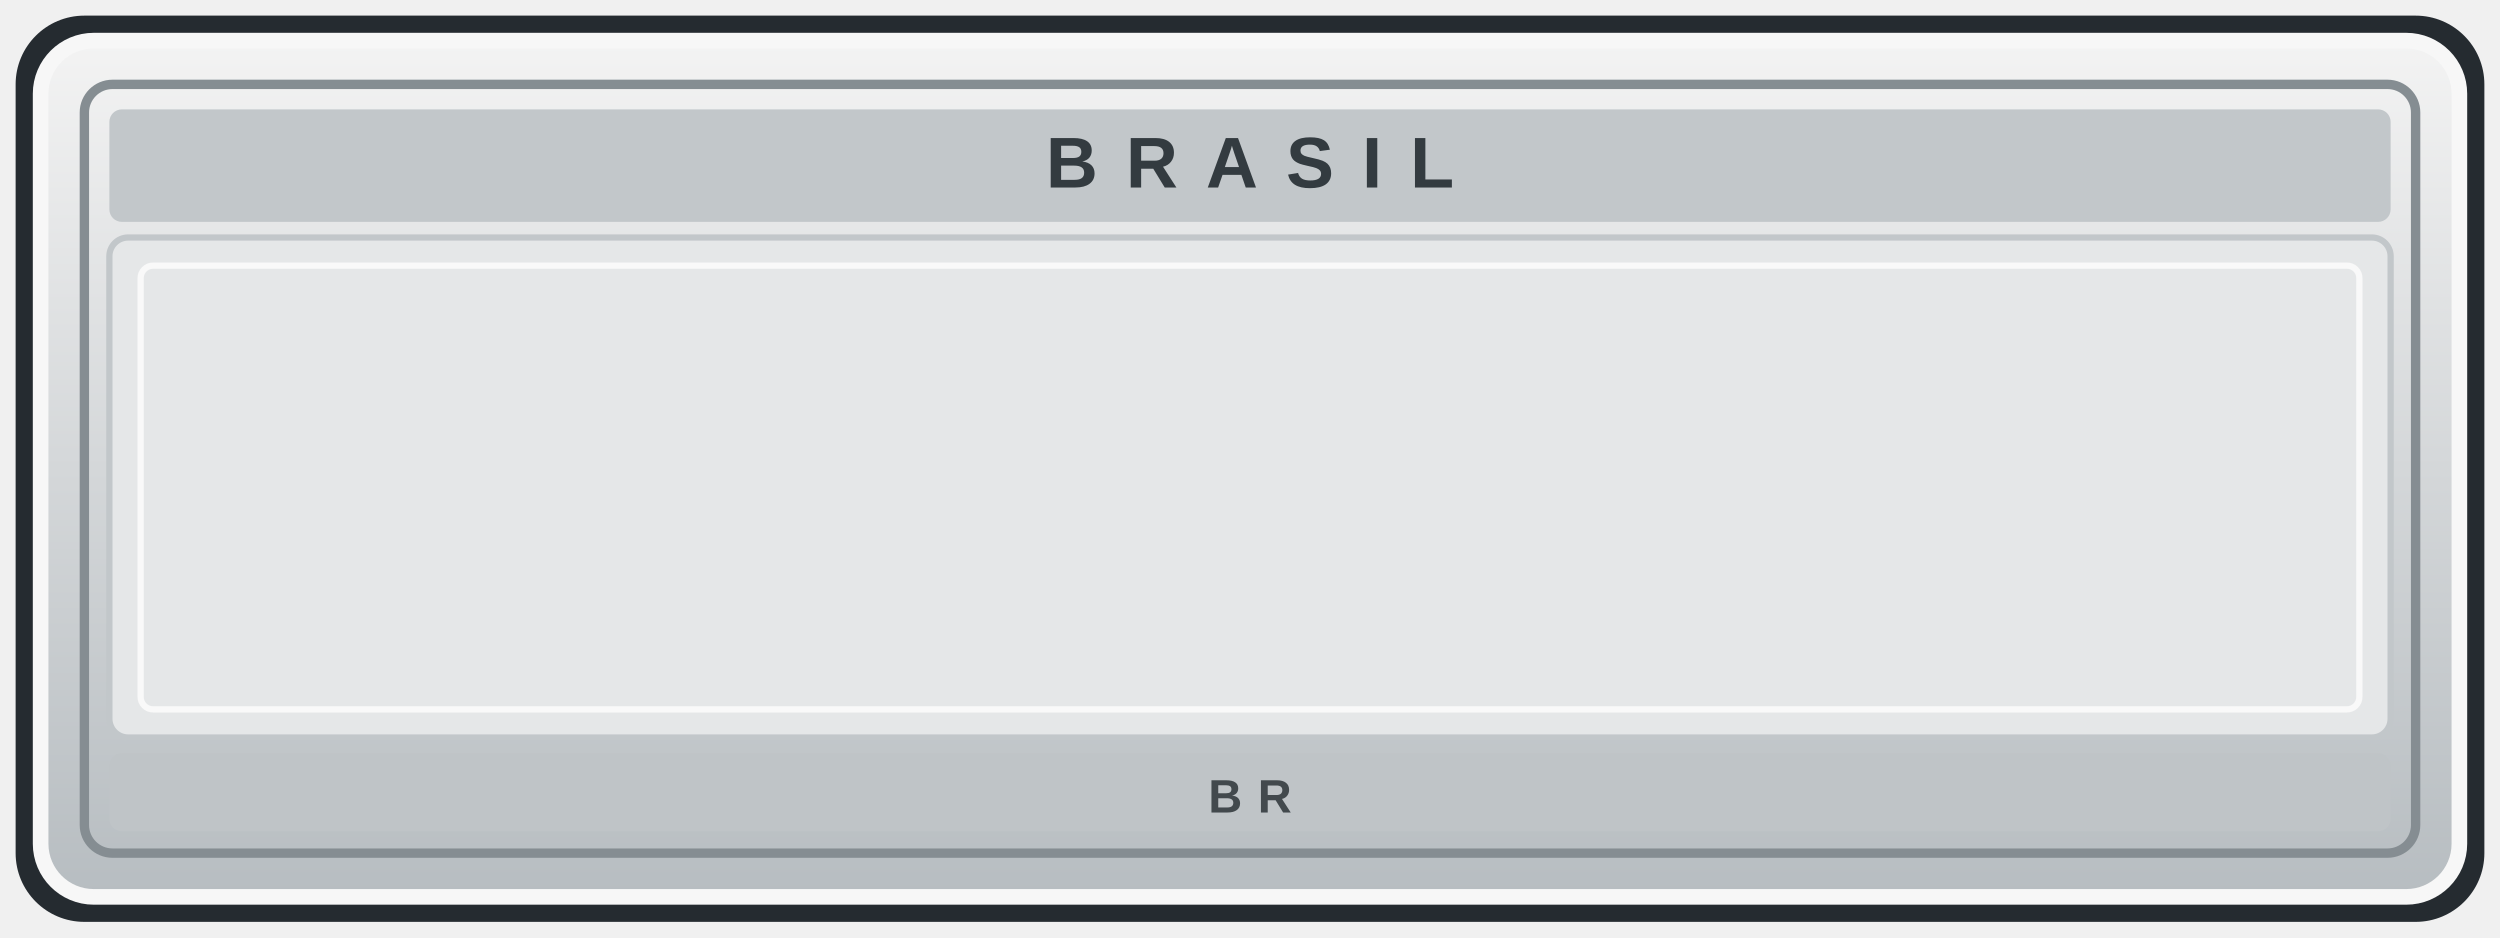
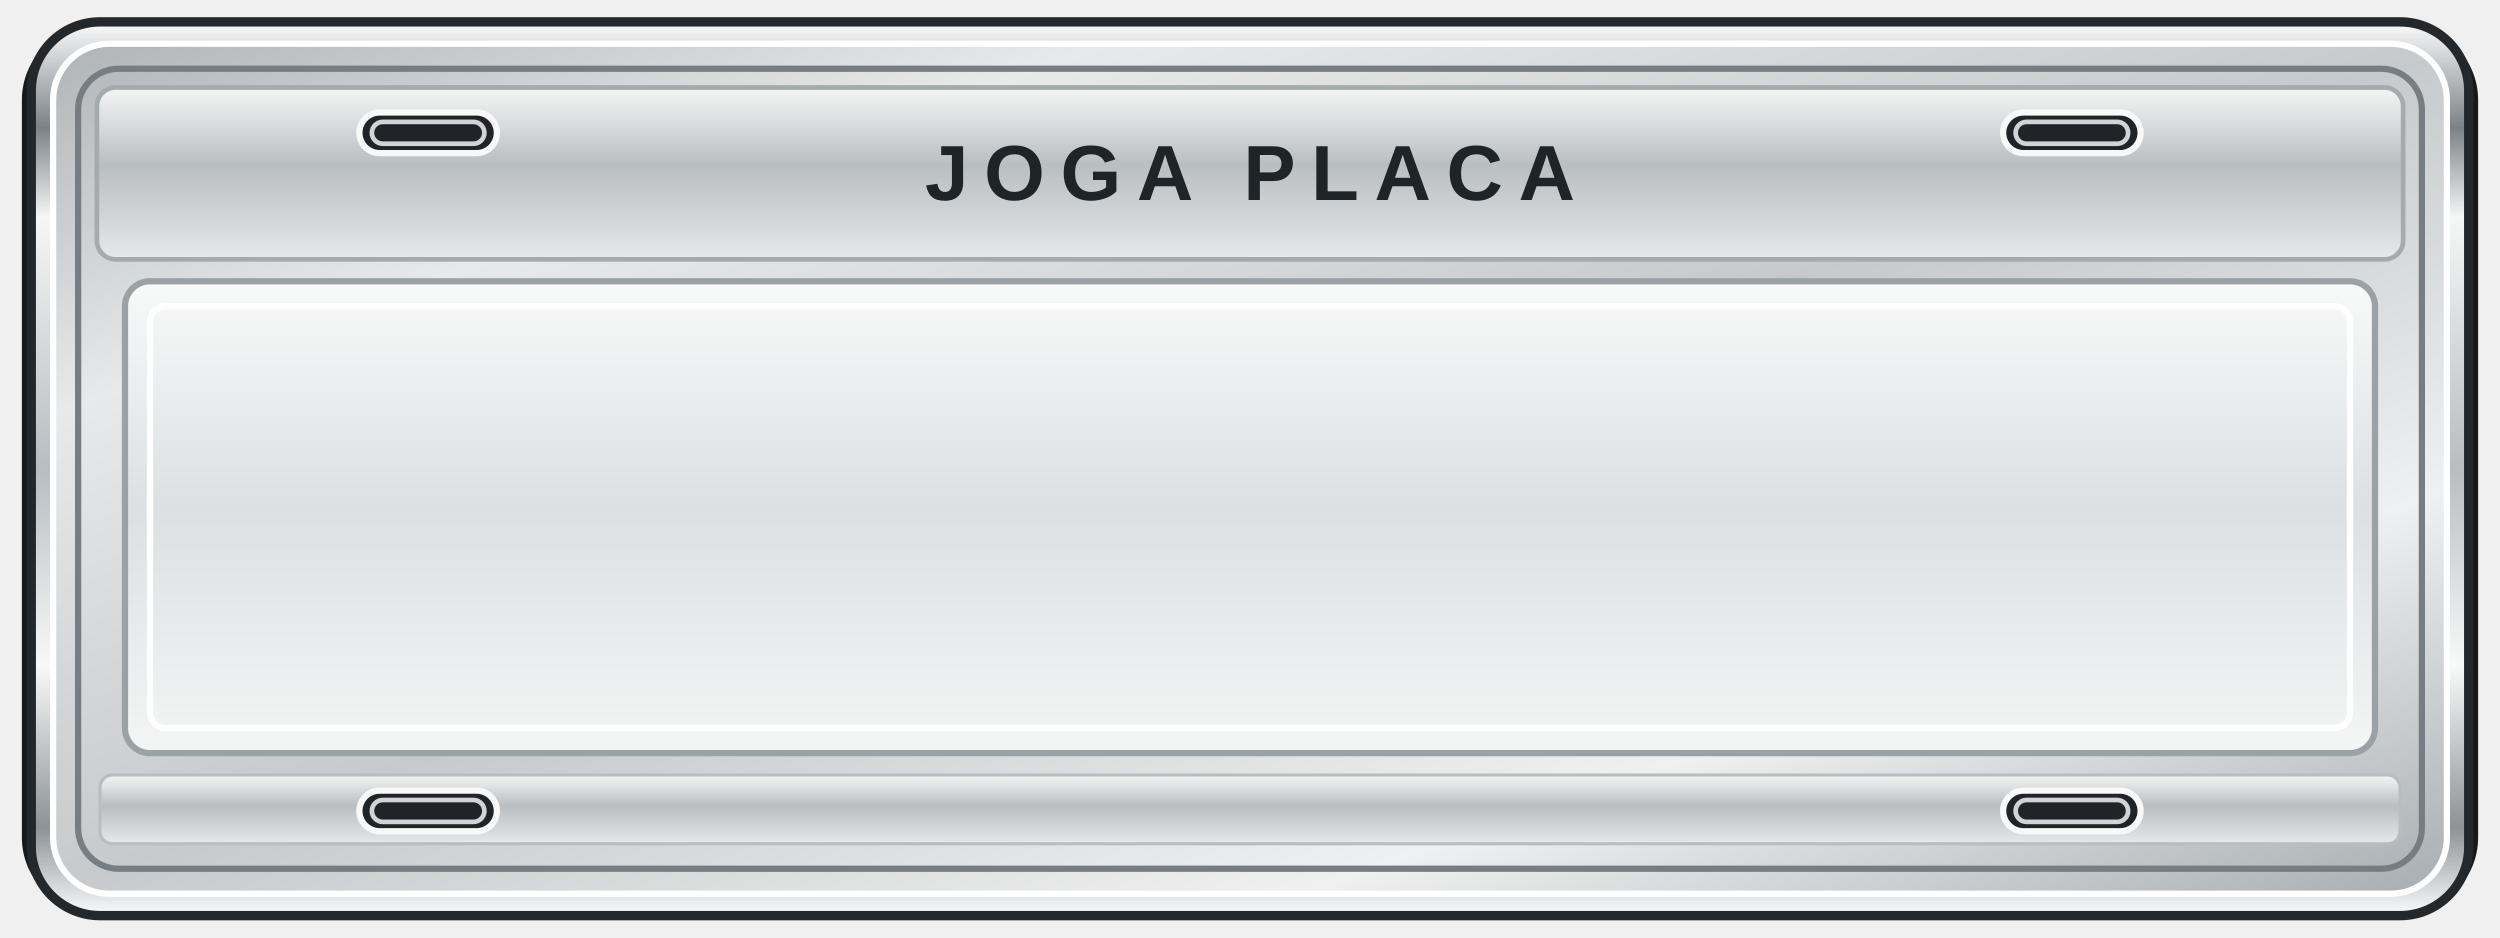
- <svg xmlns="http://www.w3.org/2000/svg" viewBox="0 0 800 300" role="img" aria-label="Placa cinza tradicional sem caracteres">
+ <svg xmlns="http://www.w3.org/2000/svg" viewBox="0 0 800 300" role="img" aria-label="Placa cinza Joga Placa sem caracteres">
  <defs>
-     <linearGradient id="metal" x2="0" y2="1">
-       <stop stop-color="#f3f3f3" />
-       <stop offset=".5" stop-color="#d4d7d9" />
-       <stop offset="1" stop-color="#b7bdc1" />
+     <linearGradient id="chrome" x1="0" y1="0" x2="0" y2="1">
+       <stop stop-color="#fdfdfd" />
+       <stop offset=".12" stop-color="#7b8287" />
+       <stop offset=".22" stop-color="#f5f6f6" />
+       <stop offset=".5" stop-color="#b7bdc1" />
+       <stop offset=".72" stop-color="#f8f9f9" />
+       <stop offset=".9" stop-color="#8c9296" />
+       <stop offset="1" stop-color="#fefefe" />
    </linearGradient>
+     <linearGradient id="silver" x1="0" y1="0" x2="1" y2="1">
+       <stop stop-color="#aeb3b6" />
+       <stop offset=".22" stop-color="#e7e9ea" />
+       <stop offset=".5" stop-color="#c6cacc" />
+       <stop offset=".76" stop-color="#eef0f1" />
+       <stop offset="1" stop-color="#a6acb0" />
+     </linearGradient>
+     <linearGradient id="band" x1="0" y1="0" x2="0" y2="1">
+       <stop stop-color="#f5f5f5" />
+       <stop offset=".45" stop-color="#b9bec1" />
+       <stop offset="1" stop-color="#e6e8e9" />
+     </linearGradient>
+     <linearGradient id="field" x1="0" y1="0" x2="0" y2="1">
+       <stop stop-color="#f8f9f9" />
+       <stop offset=".48" stop-color="#dce0e2" />
+       <stop offset="1" stop-color="#f4f5f5" />
+     </linearGradient>
+     <filter id="shadow" x="-10%" y="-10%" width="120%" height="120%">
+       <feGaussianBlur stdDeviation="2" />
+     </filter>
  </defs>
-   <rect x="5" y="5" width="790" height="290" rx="22" fill="#252b30" />
-   <rect x="13" y="13" width="774" height="274" rx="17" fill="url(#metal)" stroke="#f7f7f7" stroke-width="5" />
-   <rect x="27" y="27" width="746" height="246" rx="9" fill="none" stroke="#858d92" stroke-width="3" />
-   <rect x="35" y="35" width="730" height="36" rx="4" fill="#c2c7ca" />
-   <text x="400" y="60" font-family="Arial,sans-serif" font-size="23" font-weight="700" letter-spacing="9" text-anchor="middle" fill="#333b40">BRASIL</text>
-   <rect x="35" y="76" width="730" height="160" rx="6" fill="#e5e7e8" stroke="#c2c7ca" stroke-width="2" />
-   <rect x="45" y="85" width="710" height="142" rx="4" fill="none" stroke="#f9f9f9" stroke-width="2" />
-   <rect x="35" y="241" width="730" height="25" rx="4" fill="#bfc4c7" />
-   <text x="400" y="260" font-family="Arial,sans-serif" font-size="15" font-weight="700" letter-spacing="5" text-anchor="middle" fill="#42494d">BR</text>
+   <rect x="7" y="8" width="786" height="284" rx="24" fill="#15191c" />
+   <rect x="10" y="7" width="780" height="286" rx="22" fill="url(#chrome)" stroke="#22282c" stroke-width="3" />
+   <rect x="17" y="14" width="766" height="272" rx="18" fill="url(#silver)" stroke="#fff" stroke-width="2" />
+   <rect x="25" y="22" width="750" height="256" rx="13" fill="none" stroke="#777e83" stroke-width="2" />
+   <rect x="31" y="28" width="738" height="55" rx="6" fill="url(#band)" stroke="#a5aaad" stroke-width="1.5" />
+   <text x="400" y="64" text-anchor="middle" font-family="Arial,Helvetica,sans-serif" font-size="25" font-weight="800" letter-spacing="5" fill="#1e2428">JOGA PLACA</text>
+   <rect x="40" y="90" width="720" height="151" rx="8" fill="url(#field)" stroke="#9ba2a6" stroke-width="2" />
+   <rect x="48" y="98" width="704" height="135" rx="5" fill="none" stroke="#fff" stroke-width="2" />
+   <rect x="32" y="248" width="736" height="22" rx="4" fill="url(#band)" stroke="#b7bdc0" stroke-width="1" />
+   <g fill="#202428" stroke="#f8f8f8" stroke-width="2">
+     <rect x="115" y="36" width="44" height="13" rx="6.5" />
+     <rect x="641" y="36" width="44" height="13" rx="6.5" />
+     <rect x="115" y="253" width="44" height="13" rx="6.5" />
+     <rect x="641" y="253" width="44" height="13" rx="6.5" />
+   </g>
+   <g fill="none" stroke="#fff" stroke-width="1.5" opacity=".8">
+     <rect x="119" y="39" width="36" height="7" rx="3.5" />
+     <rect x="645" y="39" width="36" height="7" rx="3.5" />
+     <rect x="119" y="256" width="36" height="7" rx="3.5" />
+     <rect x="645" y="256" width="36" height="7" rx="3.5" />
+   </g>
</svg>
